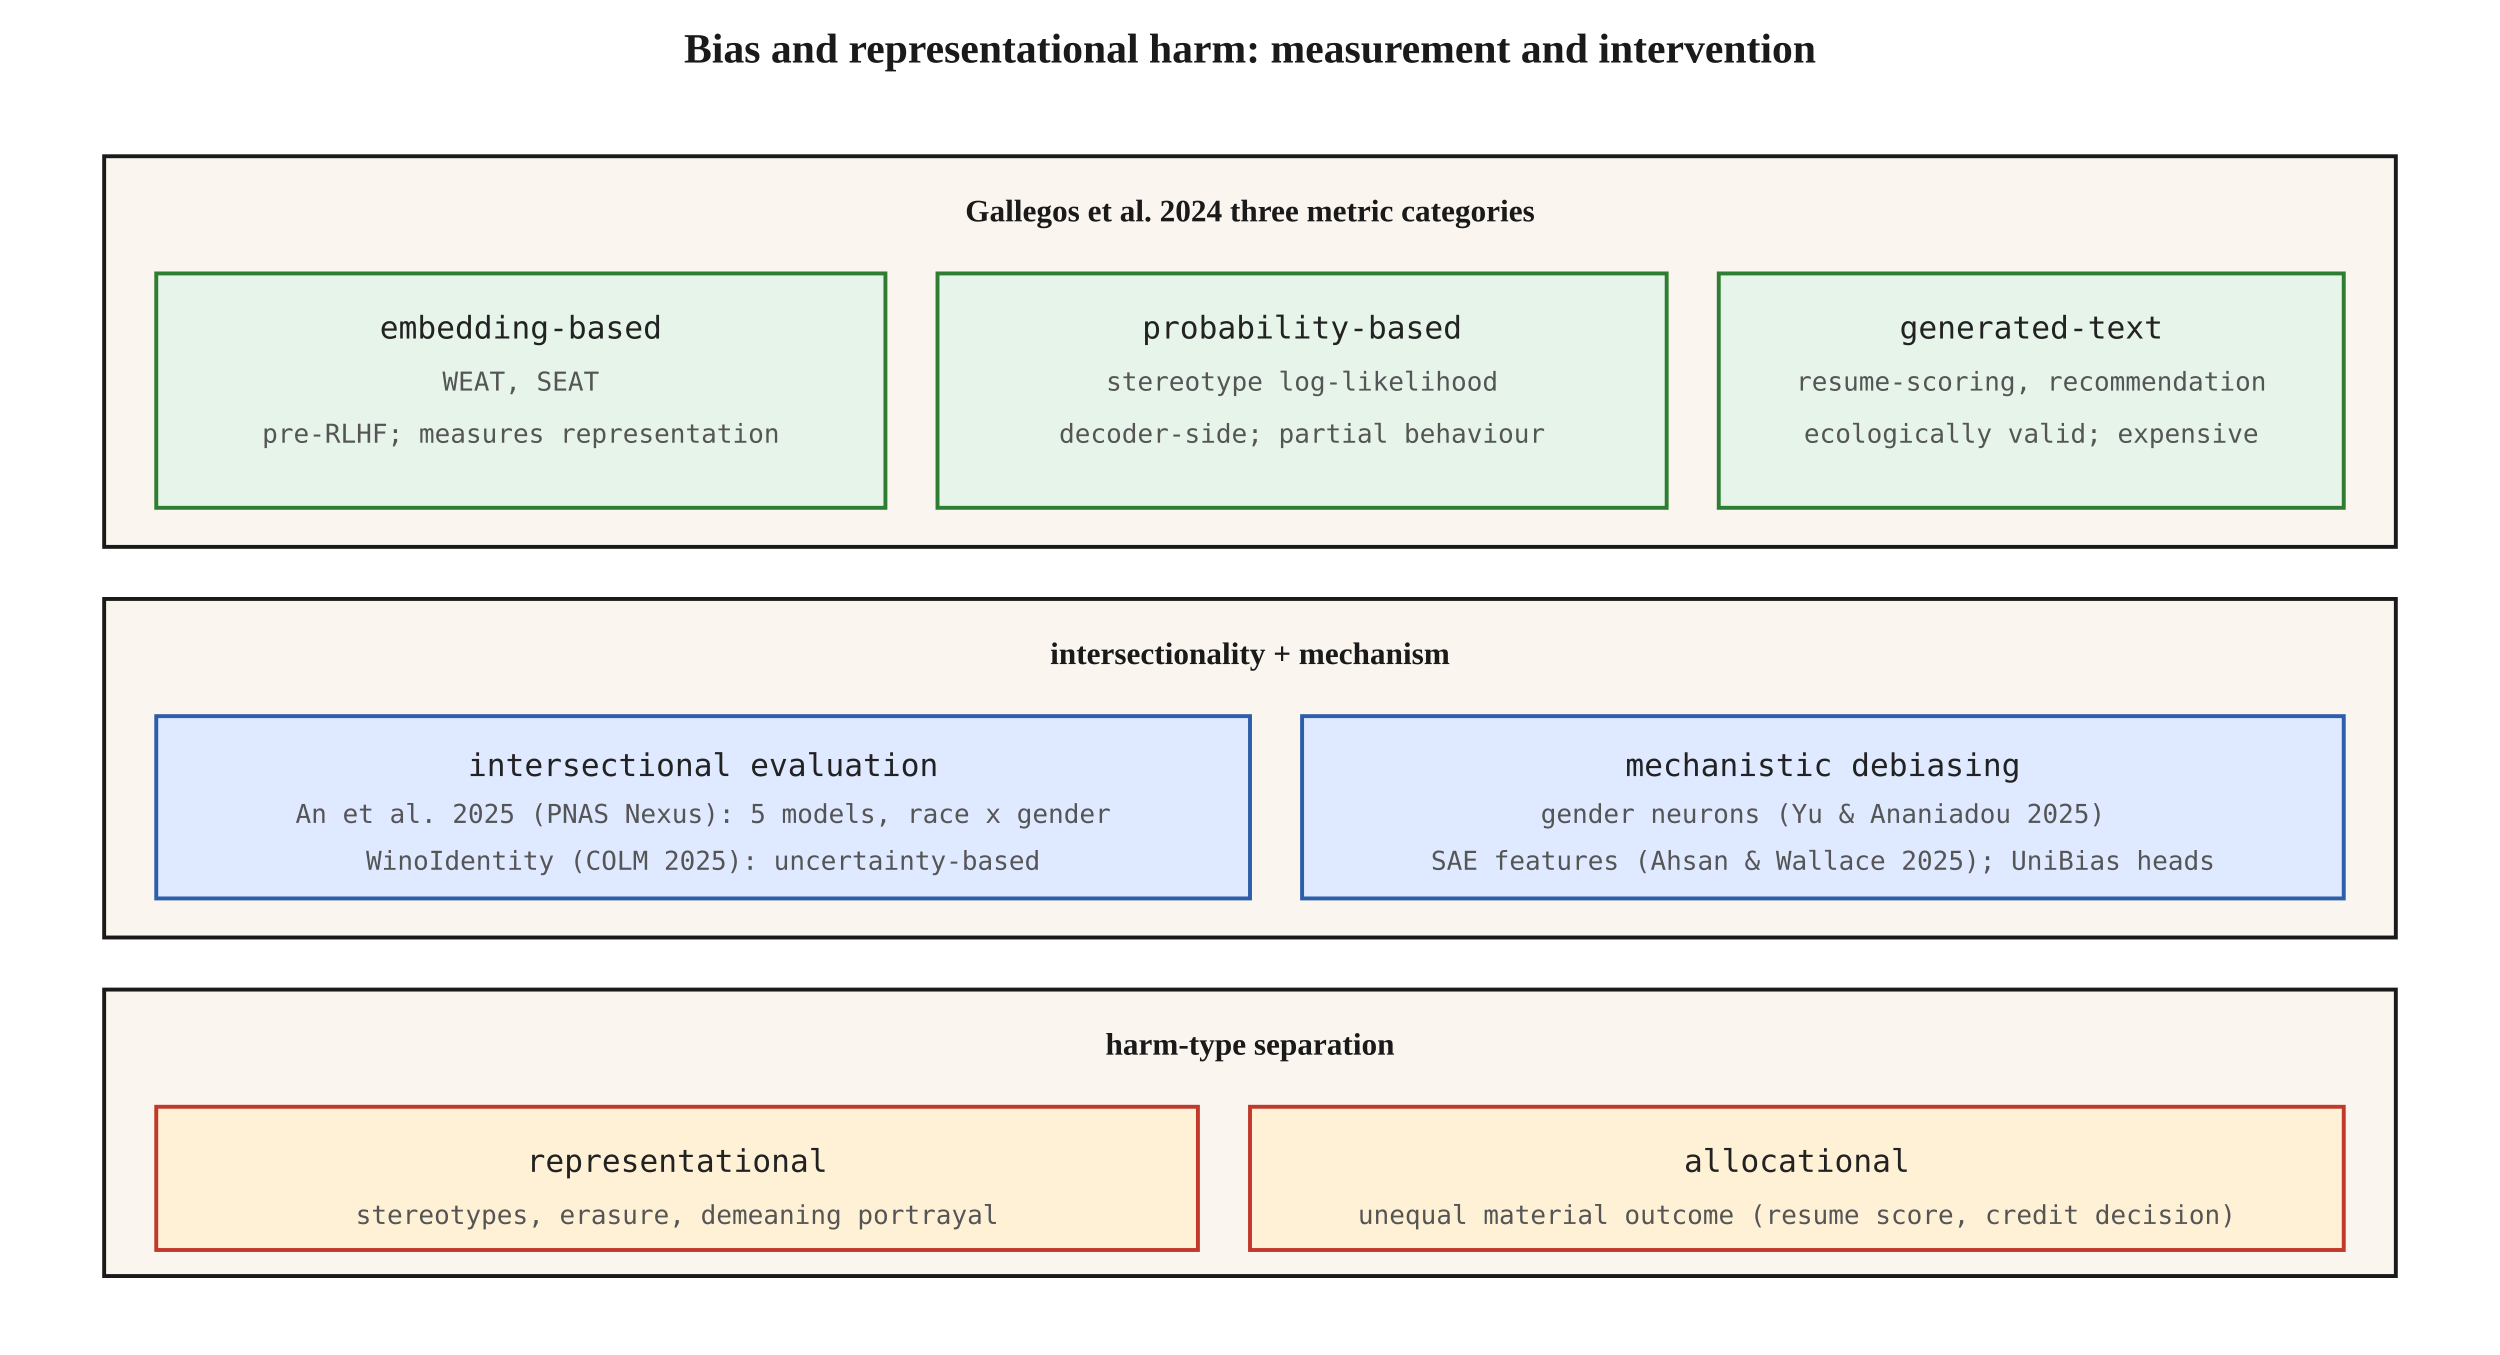
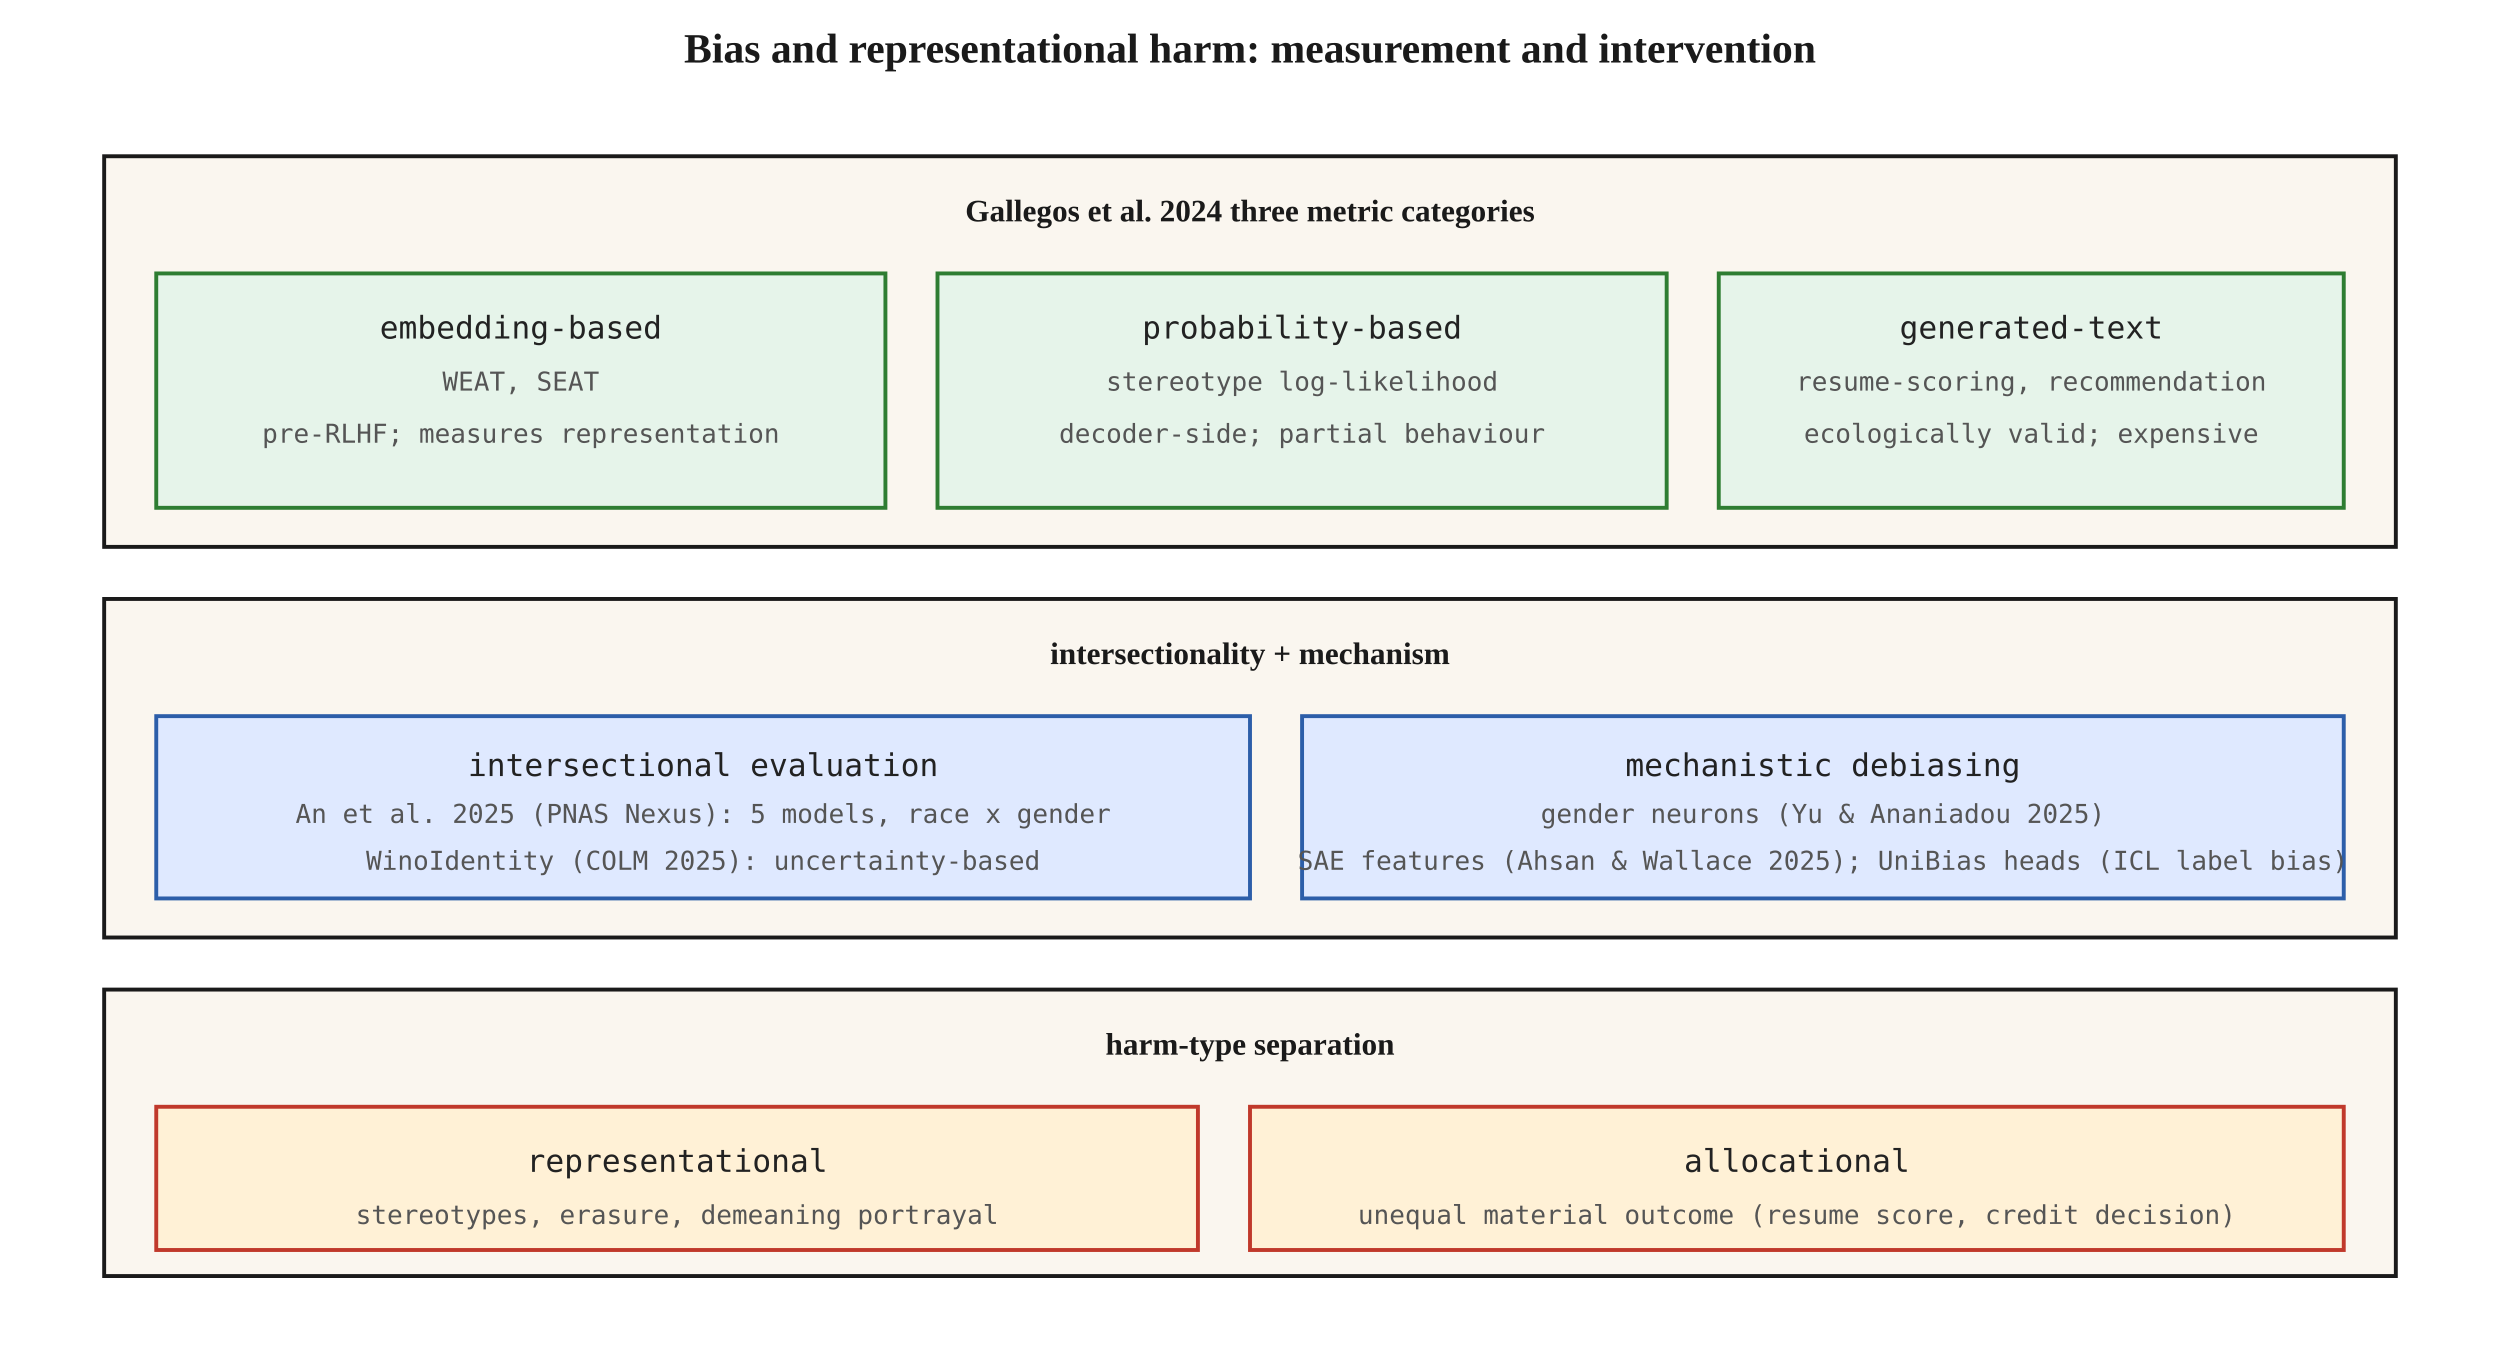
<svg xmlns="http://www.w3.org/2000/svg" viewBox="0 0 960 520" font-family="Georgia, 'Times New Roman', serif">
  <defs>
    <style>
      .box { fill: #faf6ef; stroke: #1a1a1a; stroke-width: 1.5; }
      .hot { fill: #fff1d6; stroke: #c0392b; stroke-width: 1.5; }
      .cool { fill: #e6f4ea; stroke: #2e7d32; stroke-width: 1.5; }
      .cold { fill: #dfe9ff; stroke: #2c5ea9; stroke-width: 1.5; }
      .step { font-size: 12px; font-family: 'Menlo', monospace; fill: #222; }
      .small { font-size: 10px; font-family: 'Menlo', monospace; fill: #555; }
      .caption { font-size: 11px; fill: #555; font-style: italic; }
      .title { font-size: 16px; font-weight: 700; fill: #1a1a1a; }
      .head { font-size: 12px; font-weight: 700; fill: #1a1a1a; }
    </style>
  </defs>
  <text x="480" y="24" text-anchor="middle" class="title">Bias and representational harm: measurement and intervention</text>
  <rect x="40" y="60" width="880" height="150" class="box" />
  <text x="480" y="85" text-anchor="middle" class="head">Gallegos et al. 2024 three metric categories</text>
  <rect x="60" y="105" width="280" height="90" class="cool" />
  <text x="200" y="130" text-anchor="middle" class="step">embedding-based</text>
  <text x="200" y="150" text-anchor="middle" class="small">WEAT, SEAT</text>
  <text x="200" y="170" text-anchor="middle" class="small">pre-RLHF; measures representation</text>
  <rect x="360" y="105" width="280" height="90" class="cool" />
  <text x="500" y="130" text-anchor="middle" class="step">probability-based</text>
  <text x="500" y="150" text-anchor="middle" class="small">stereotype log-likelihood</text>
  <text x="500" y="170" text-anchor="middle" class="small">decoder-side; partial behaviour</text>
  <rect x="660" y="105" width="240" height="90" class="cool" />
  <text x="780" y="130" text-anchor="middle" class="step">generated-text</text>
  <text x="780" y="150" text-anchor="middle" class="small">resume-scoring, recommendation</text>
  <text x="780" y="170" text-anchor="middle" class="small">ecologically valid; expensive</text>
  <rect x="40" y="230" width="880" height="130" class="box" />
  <text x="480" y="255" text-anchor="middle" class="head">intersectionality + mechanism</text>
  <rect x="60" y="275" width="420" height="70" class="cold" />
  <text x="270" y="298" text-anchor="middle" class="step">intersectional evaluation</text>
  <text x="270" y="316" text-anchor="middle" class="small">An et al. 2025 (PNAS Nexus): 5 models, race x gender</text>
  <text x="270" y="334" text-anchor="middle" class="small">WinoIdentity (COLM 2025): uncertainty-based</text>
  <rect x="500" y="275" width="400" height="70" class="cold" />
  <text x="700" y="298" text-anchor="middle" class="step">mechanistic debiasing</text>
  <text x="700" y="316" text-anchor="middle" class="small">gender neurons (Yu &amp; Ananiadou 2025)</text>
-   <text x="700" y="334" text-anchor="middle" class="small">SAE features (Ahsan &amp; Wallace 2025); UniBias heads</text>
+   <text x="700" y="334" text-anchor="middle" class="small">SAE features (Ahsan &amp; Wallace 2025); UniBias heads (ICL label bias)</text>
  <rect x="40" y="380" width="880" height="110" class="box" />
  <text x="480" y="405" text-anchor="middle" class="head">harm-type separation</text>
  <rect x="60" y="425" width="400" height="55" class="hot" />
  <text x="260" y="450" text-anchor="middle" class="step">representational</text>
  <text x="260" y="470" text-anchor="middle" class="small">stereotypes, erasure, demeaning portrayal</text>
  <rect x="480" y="425" width="420" height="55" class="hot" />
  <text x="690" y="450" text-anchor="middle" class="step">allocational</text>
  <text x="690" y="470" text-anchor="middle" class="small">unequal material outcome (resume score, credit decision)</text>
</svg>
